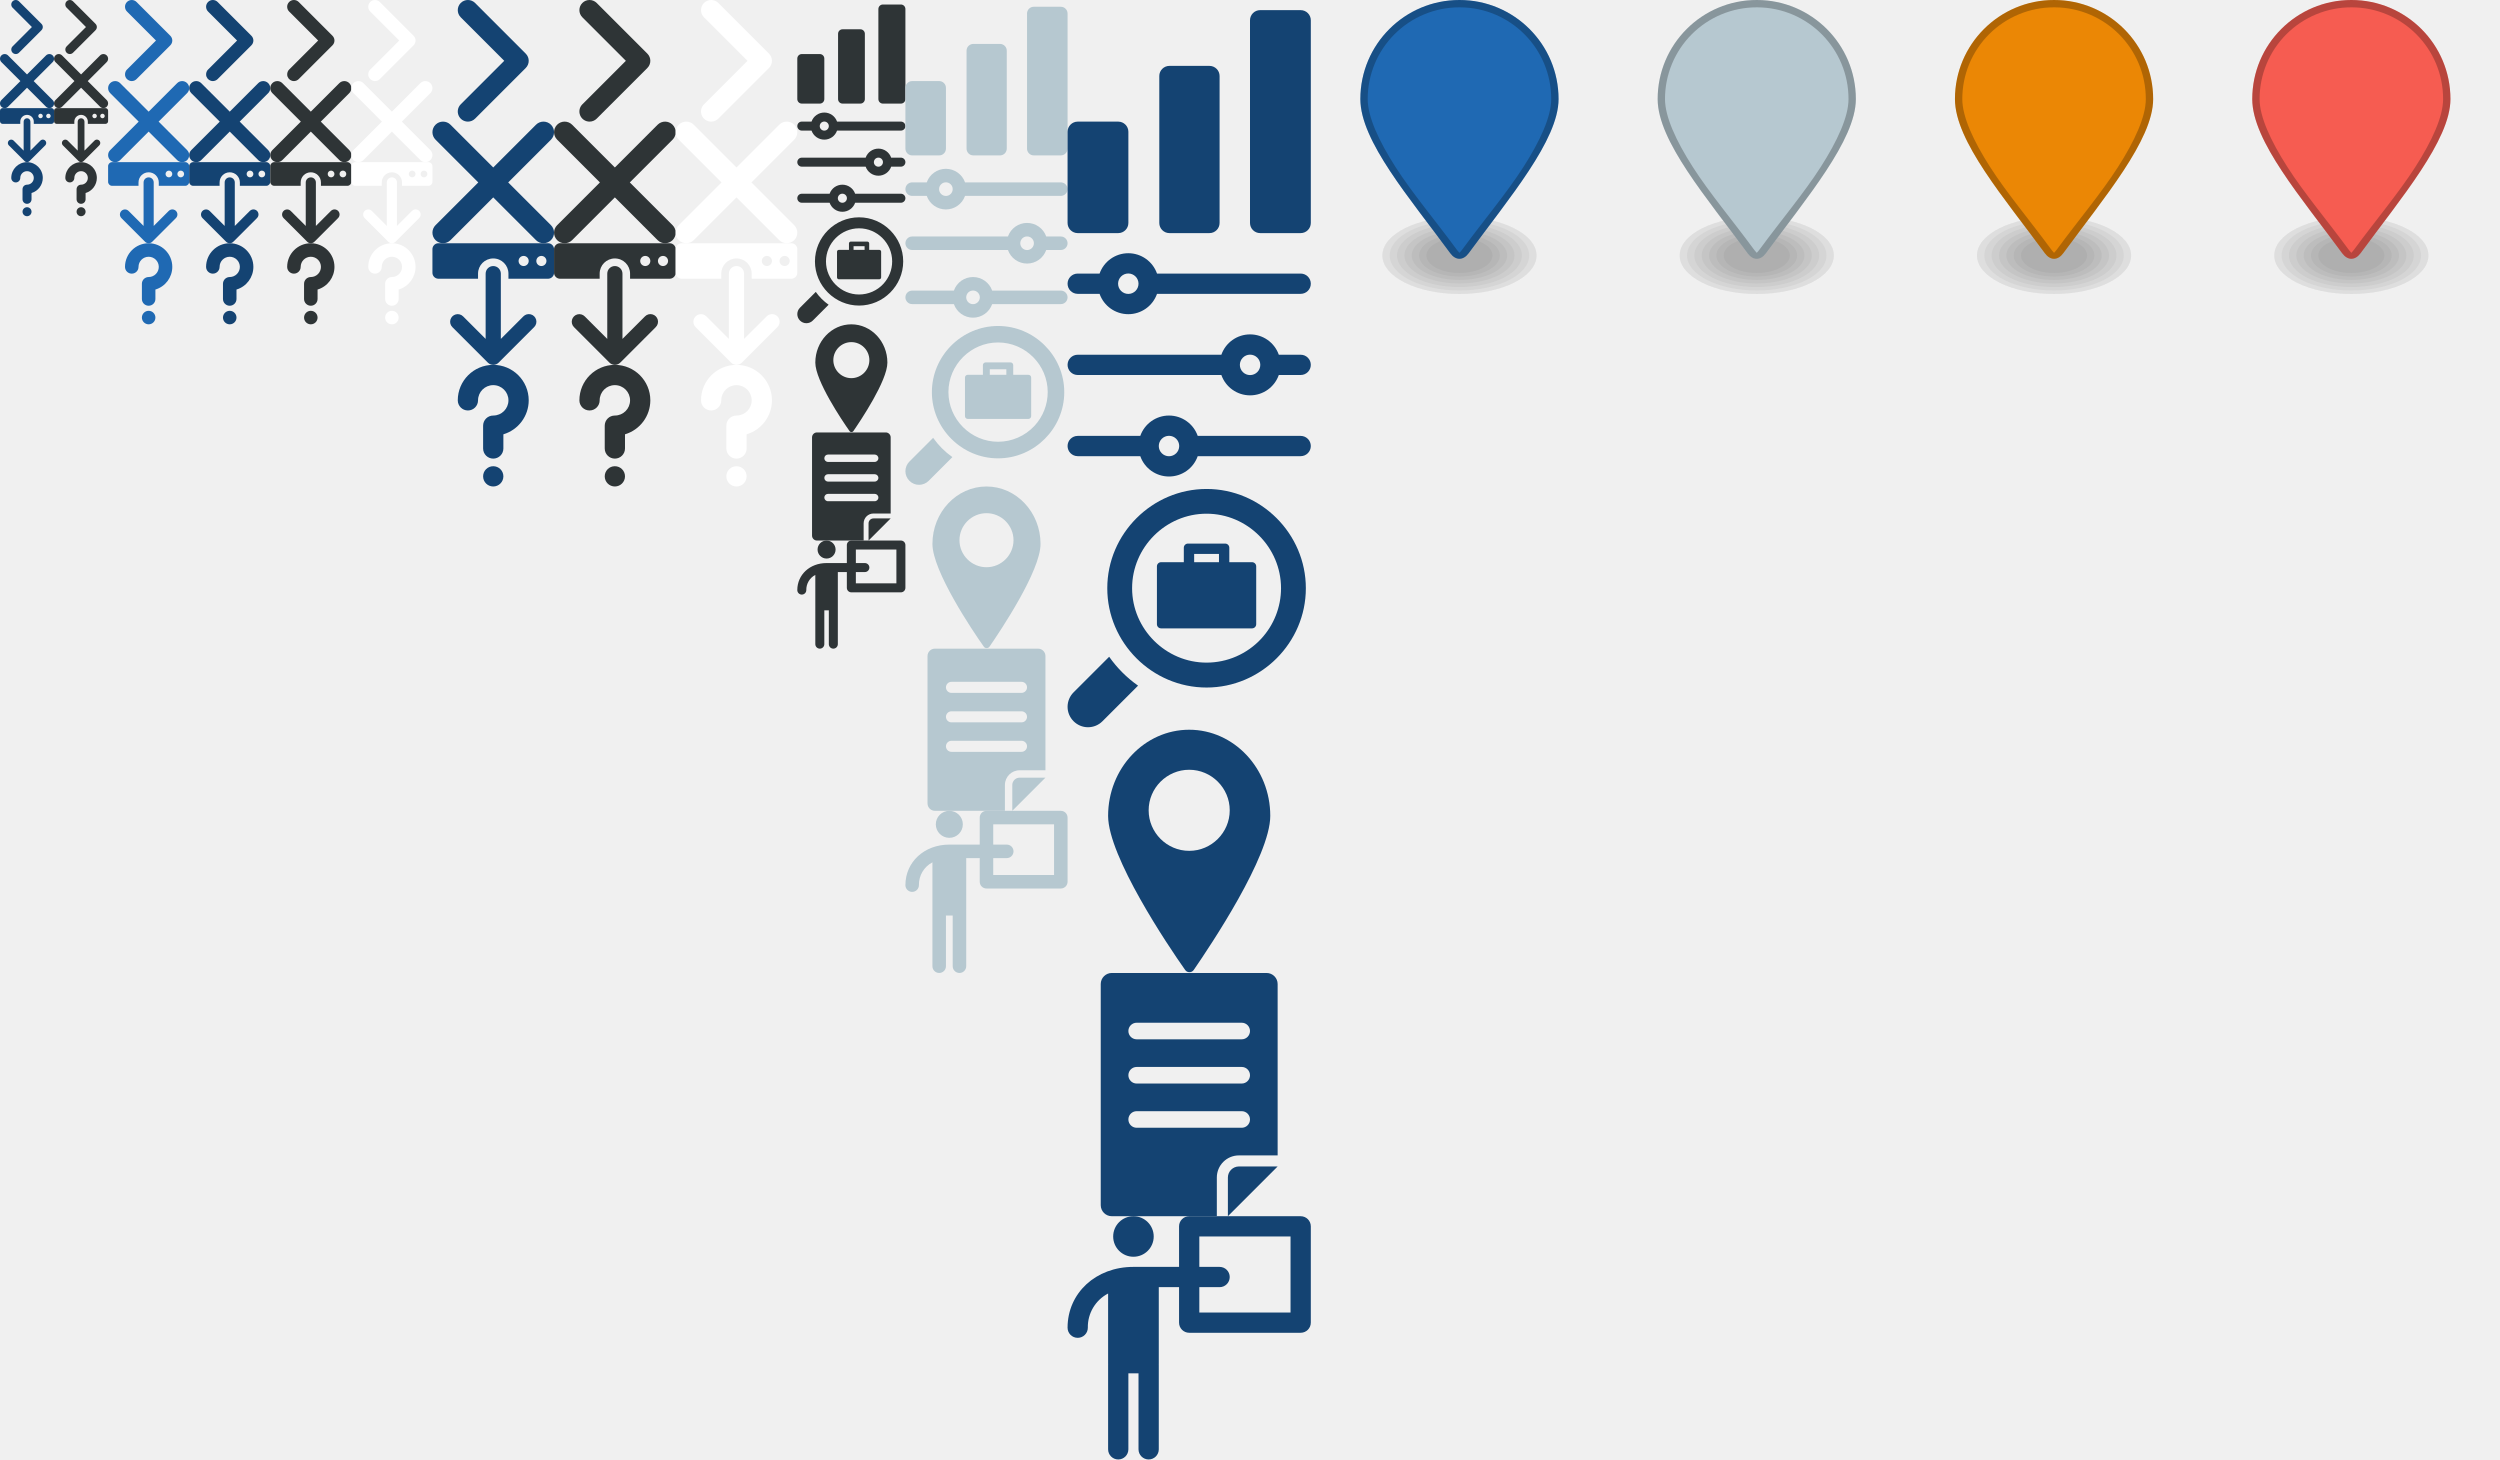
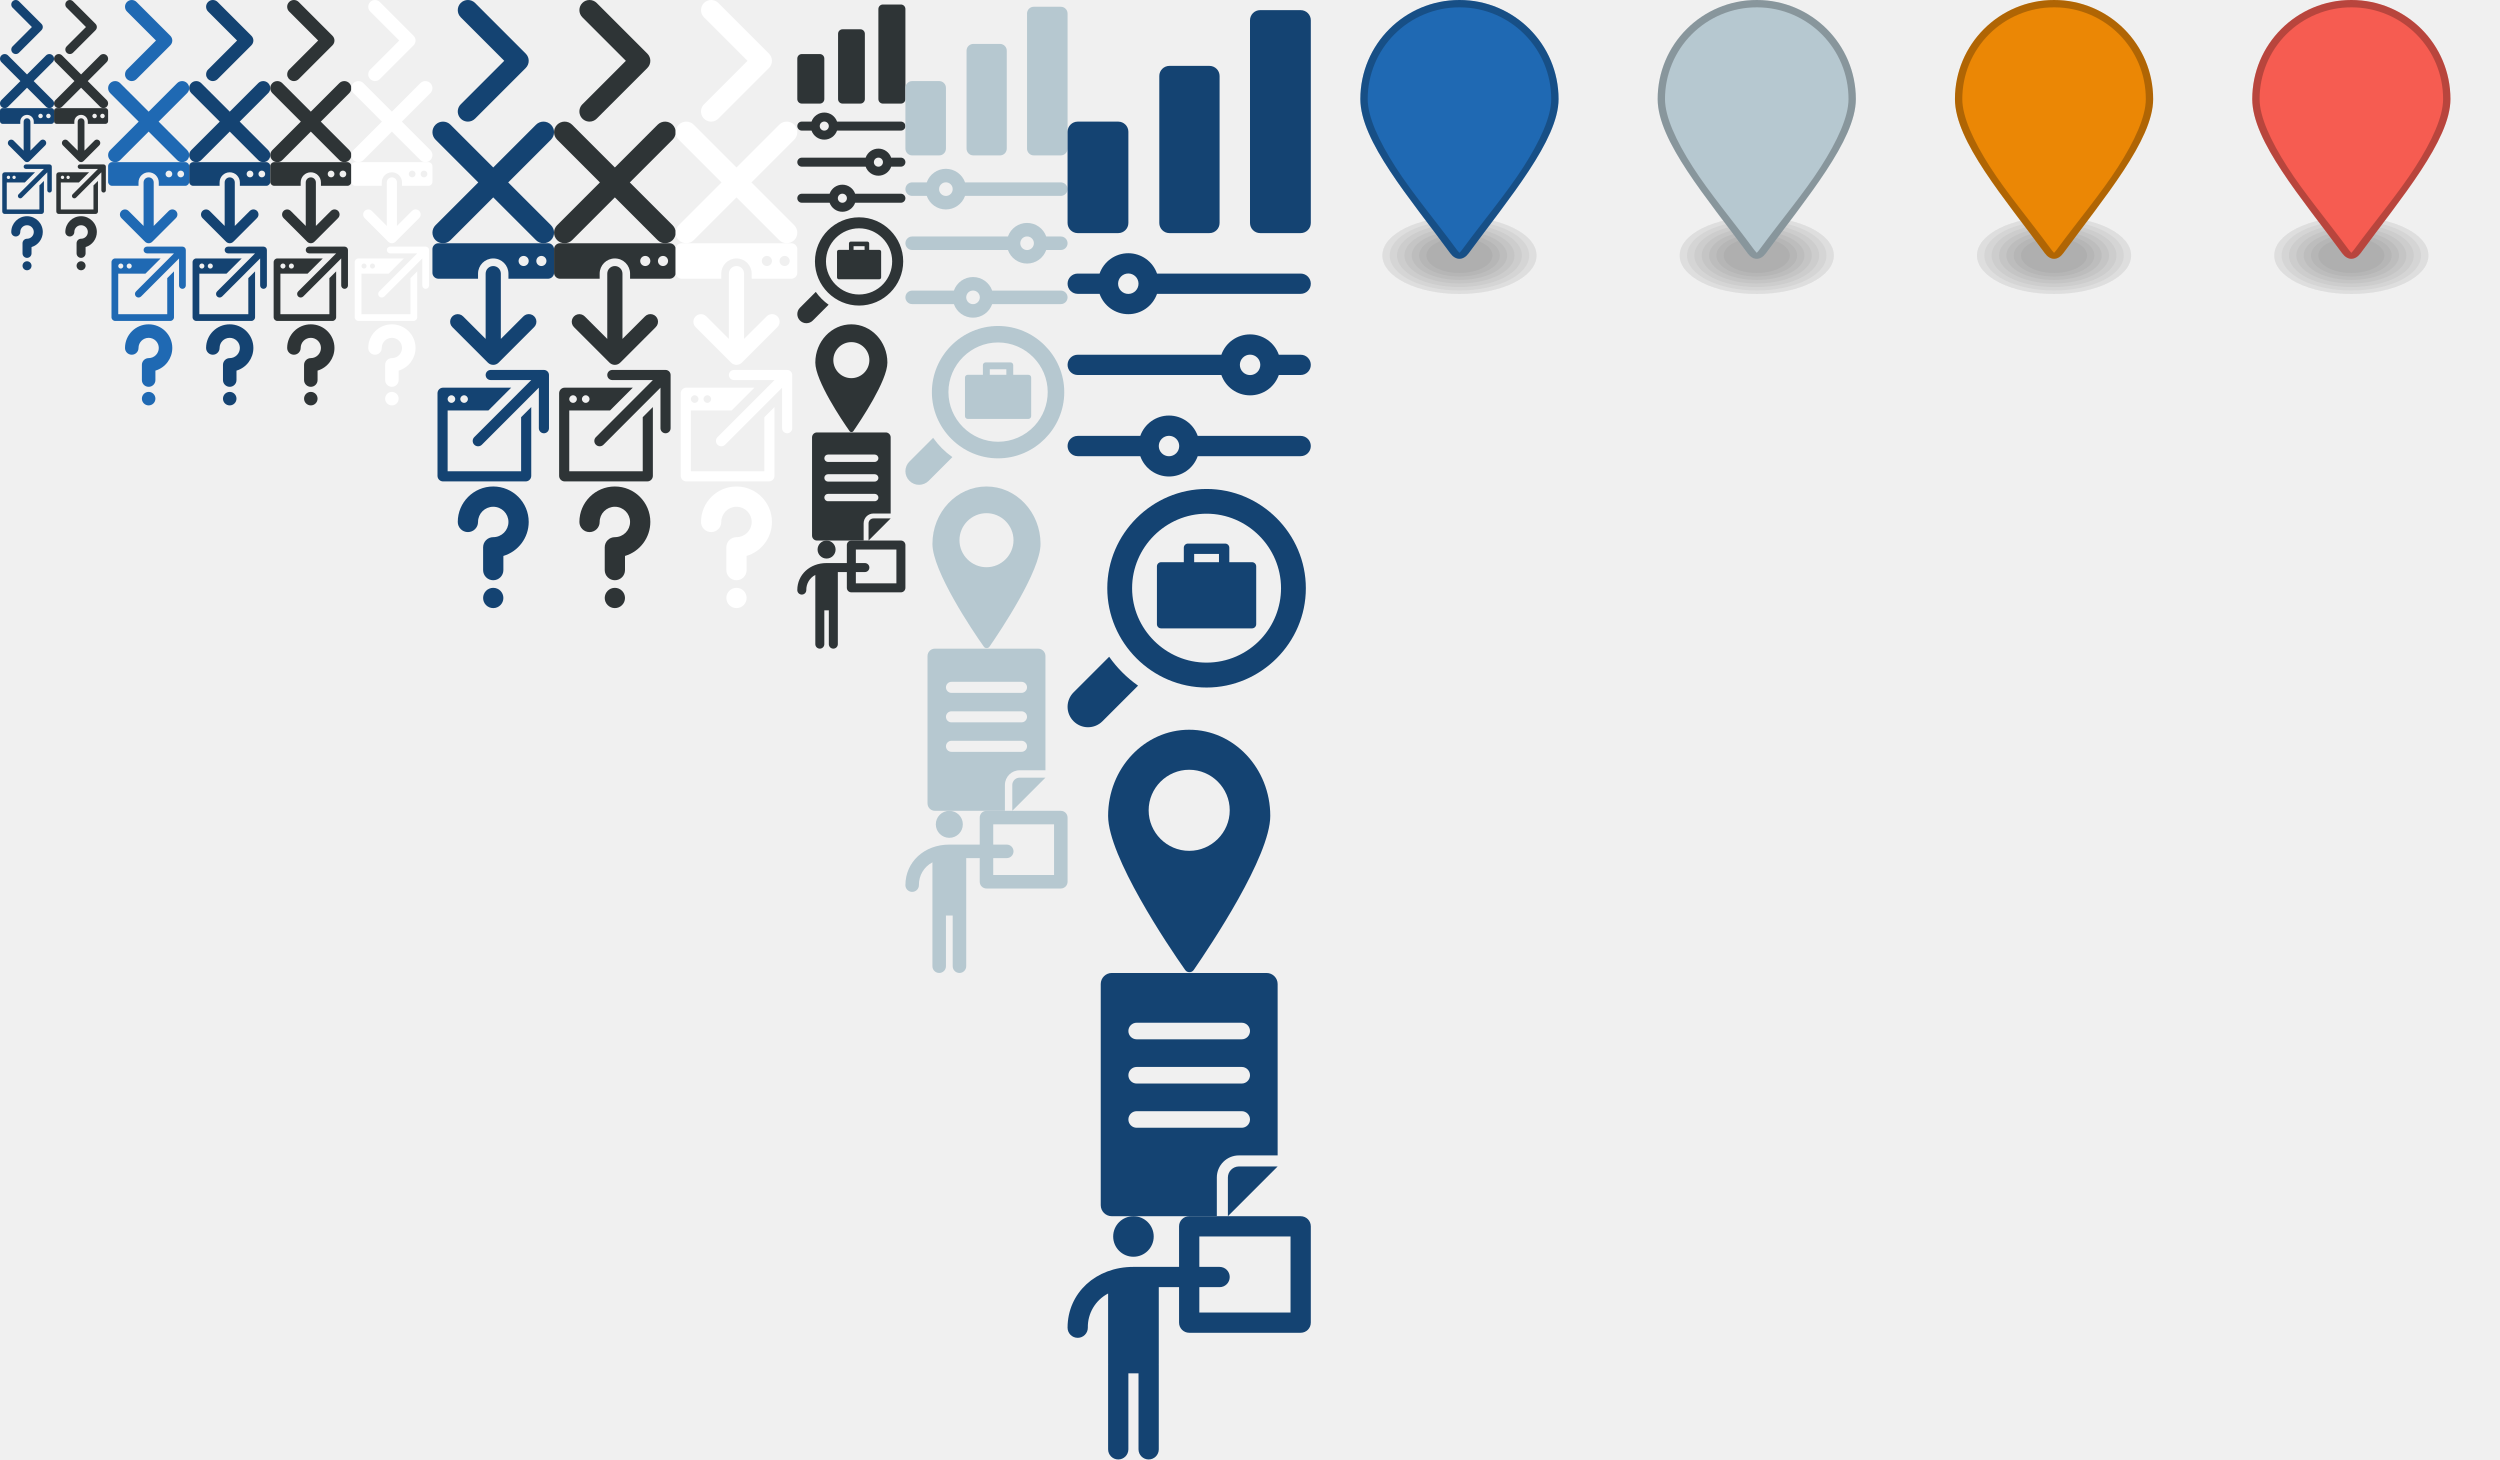
<svg xmlns="http://www.w3.org/2000/svg" xmlns:xlink="http://www.w3.org/1999/xlink" viewBox="0 0 370 216" width="370" height="216">
  <style>
    .dark-blue { fill: #144372; }
    .dark-grey { fill: #2e3436; }
    .blue { fill: #1f69b3; }
    .white { fill: white; }
    .grey { fill: #b6c8d0; }
    .orange { fill: #eb8705; }
    .red { fill: #f65c51; }
  </style>
  <symbol id="common--arrow-right" viewBox="0 0 28 48">
    <path d="M4 48a4 4 0 01-2.828-6.829L18.343 24 1.172 6.828a4 4 0 015.657-5.657l20 20a4 4 0 010 5.657l-20 20A3.989 3.989 0 014 48z" />
  </symbol>
  <symbol id="common--close" viewBox="0 0 46 46">
    <path d="M28.657 23L44.83 6.828a4 4 0 0 0-5.657-5.657L23 17.343 6.83 1.17a4 4 0 0 0-5.657 5.657L17.342 23 1.173 39.17a4 4 0 0 0 5.657 5.657L23 28.657l16.172 16.171a4 4 0 0 0 5.657-5.657z" />
  </symbol>
  <symbol id="common--download" viewBox="0 0 48 48">
    <path d="M7.879 33.121l14 14a2.999 2.999 0 0 0 4.242 0l14-14a3 3 0 1 0-4.242-4.242L27 37.758V12a3 3 0 0 0-6 0v25.758l-8.879-8.88a3 3 0 1 0-4.242 4.243z" />
    <path d="M45.799 0H2.2A2.373 2.373 0 0 0 0 2.514v8.972A2.373 2.373 0 0 0 2.201 14H18v-2a6 6 0 0 1 12 0v2h15.799A2.373 2.373 0 0 0 48 11.486V2.514A2.373 2.373 0 0 0 45.799 0zM36 9a2 2 0 1 1 2-2 2 2 0 0 1-2 2zm7 0a2 2 0 1 1 2-2 2 2 0 0 1-2 2z" />
  </symbol>
+   <symbol id="common--external-link" viewBox="0 0 48 48">
+     <path d="M35,20.65V42H6V18H22.09l9-9H4.2A2.2,2.2,0,0,0,2,11.2V43.8A2.2,2.2,0,0,0,4.2,46H36.8A2.2,2.2,0,0,0,39,43.8V16.65ZM12.5,12A1.5,1.5,0,1,1,11,13.5,1.5,1.5,0,0,1,12.5,12Zm-5,0A1.5,1.5,0,1,1,6,13.5,1.5,1.5,0,0,1,7.5,12Z" />
+     <path d="M44,2H23a2,2,0,0,0,0,4H39L16.51,28.52a2.1,2.1,0,0,0,3,3L42,9V25a2,2,0,0,0,4,0V4A2,2,0,0,0,44,2Z" />
+   </symbol>
  <symbol id="common--help" viewBox="0 0 28 48">
    <circle cx="14" cy="44" r="4" />
    <path d="M28 14a14 14 0 0 0-28 0 4 4 0 0 0 8 0 6 6 0 1 1 6 6 4 4 0 0 0-4 4v9a4 4 0 0 0 8 0v-5.59A14.02 14.02 0 0 0 28 14z" />
  </symbol>
-   <symbol id="group-common" viewBox="0 0 48 192">
+   <symbol id="group-common" viewBox="0 0 48 240">
    <use xlink:href="#common--arrow-right" width="48" height="48" />
    <use xlink:href="#common--close" width="48" height="48" y="48" />
    <use xlink:href="#common--download" width="48" height="48" y="96" />
-     <use xlink:href="#common--help" width="48" height="48" y="144" />
+     <use xlink:href="#common--external-link" width="48" height="48" y="144" />
+     <use xlink:href="#common--help" width="48" height="48" y="192" />
  </symbol>
-   <symbol id="group-common--8" viewBox="0 0 16 32">
-     <use xlink:href="#group-common" width="8" height="32" class="dark-blue" />
-     <use xlink:href="#group-common" width="8" height="32" x="8" class="dark-grey" />
+   <symbol id="group-common--8" viewBox="0 0 16 40">
+     <use xlink:href="#group-common" width="8" height="40" class="dark-blue" />
+     <use xlink:href="#group-common" width="8" height="40" x="8" class="dark-grey" />
  </symbol>
-   <symbol id="group-common--12" viewBox="0 0 48 48">
-     <use xlink:href="#group-common" width="12" height="48" class="blue" />
-     <use xlink:href="#group-common" width="12" height="48" x="12" class="dark-blue" />
-     <use xlink:href="#group-common" width="12" height="48" x="24" class="dark-grey" />
-     <use xlink:href="#group-common" width="12" height="48" x="36" class="white" />
+   <symbol id="group-common--12" viewBox="0 0 48 60">
+     <use xlink:href="#group-common" width="12" height="60" class="blue" />
+     <use xlink:href="#group-common" width="12" height="60" x="12" class="dark-blue" />
+     <use xlink:href="#group-common" width="12" height="60" x="24" class="dark-grey" />
+     <use xlink:href="#group-common" width="12" height="60" x="36" class="white" />
  </symbol>
-   <symbol id="group-common--18" viewBox="0 0 54 72">
-     <use xlink:href="#group-common" width="18" height="72" class="dark-blue" />
-     <use xlink:href="#group-common" width="18" height="72" x="18" class="dark-grey" />
-     <use xlink:href="#group-common" width="18" height="72" x="36" class="white" />
+   <symbol id="group-common--18" viewBox="0 0 54 90">
+     <use xlink:href="#group-common" width="18" height="90" class="dark-blue" />
+     <use xlink:href="#group-common" width="18" height="90" x="18" class="dark-grey" />
+     <use xlink:href="#group-common" width="18" height="90" x="36" class="white" />
  </symbol>
  <symbol id="content--infographic" viewBox="0 0 48 48">
    <path d="M10 24H2c-1.1 0-2 .9-2 2v18c0 1.1.9 2 2 2h8c1.1 0 2-.9 2-2V26c0-1.1-.9-2-2-2zM28 13h-7.9c-1.1 0-2 .9-2 2v29c0 1.1.9 2 2 2H28c1.1 0 2-.9 2-2V15c0-1.1-.9-2-2-2zM46 2h-8c-1.1 0-2 .9-2 2v40c0 1.1.9 2 2 2h8c1.1 0 2-.9 2-2V4c0-1.1-.9-2-2-2z" />
  </symbol>
  <symbol id="content--interactive" viewBox="0 0 48 44.064">
    <path d="M2 8.017h4.317a6.007 6.007 0 0011.334 0H46a2 2 0 000-4H17.651a6.006 6.006 0 00-11.334 0H2a2 2 0 000 4zM11.984 4a2.016 2.016 0 11-2.016 2.017A2.018 2.018 0 0111.984 4zM46 36.049H25.683a6.006 6.006 0 00-11.334 0H2a2 2 0 000 4h12.349a6.007 6.007 0 0011.334 0H46a2 2 0 000-4zm-25.984 4.015a2.016 2.016 0 112.016-2.015 2.018 2.018 0 01-2.016 2.015zM46 20.032h-4.317a6.007 6.007 0 00-11.334 0H2a2 2 0 000 4h28.349a6.006 6.006 0 0011.334 0H46a2 2 0 000-4zm-9.984 4.017a2.016 2.016 0 112.016-2.017 2.018 2.018 0 01-2.016 2.017z" />
  </symbol>
  <symbol id="content--job" viewBox="0 0 49 48">
    <path d="M8.38 33.8L1.2 40.98a4.116 4.116 0 0 0-1.199 2.904c0 2.258 1.857 4.115 4.115 4.115A4.116 4.116 0 0 0 7.02 46.8l7.18-7.18a24.01 24.01 0 0 1-5.82-5.82zM28 0C17.028 0 8 9.028 8 20s9.028 20 20 20 20-9.028 20-20v-.006C48 9.026 38.974 0 28.006 0H28zm11 30.18a15.008 15.008 0 0 1-11 4.802c-8.222 0-14.99-6.76-15-14.982v-.018c0-8.229 6.771-15 15-15s15 6.771 15 15c0 3.781-1.43 7.425-4 10.198z" />
    <path d="M37.167 14.75h-4.584v-2.917A.839.839 0 0 0 31.75 11h-7.5a.839.839 0 0 0-.833.833v2.917h-4.584a.84.84 0 0 0-.833.833V27.25a.839.839 0 0 0 .833.833h18.334A.839.839 0 0 0 38 27.25V15.583a.84.84 0 0 0-.833-.833zM25.5 13.083h5v1.667h-5v-1.667z" />
  </symbol>
  <symbol id="content--map" viewBox="0 0 48 48">
    <path d="M24 0C15.2 0 8 7.6 8 17c0 8 11.8 25.6 15.2 30.4.4.6 1.3.6 1.7 0C28.2 42.6 40 25 40 17c0-9.4-7.2-17-16-17zm0 23.9c-4.4 0-8-3.6-8-8s3.6-8 8-8 8 3.6 8 8-3.6 8-8 8z" />
  </symbol>
  <symbol id="content--report" viewBox="0 0 32 44">
    <path d="M30 0H2a2.006 2.006 0 0 0-2 2v40a2.006 2.006 0 0 0 2 2h19v-7a3.999 3.999 0 0 1 4-4h7V2a2.006 2.006 0 0 0-2-2zm-4.5 28h-19a1.5 1.5 0 0 1 0-3h19a1.5 1.5 0 0 1 0 3zm0-8h-19a1.5 1.5 0 0 1 0-3h19a1.5 1.5 0 0 1 0 3zm0-8h-19a1.5 1.5 0 0 1 0-3h19a1.5 1.5 0 0 1 0 3z" />
    <path d="M23 37v7l9-9h-7a2.006 2.006 0 0 0-2 2z" />
  </symbol>
  <symbol id="content--training" viewBox="0 0 48 48">
    <circle cx="13" cy="4" r="4" />
    <path d="M46 0H24a2 2 0 0 0-2 2v8h-9.024C5.578 10 0 15.16 0 22a2 2 0 0 0 4 0 7.453 7.453 0 0 1 4-6.75V29.1c0 .03.007.057.009.086-.002.03-.009.057-.009.087V46a2 2 0 0 0 4 0V31h2v15a2 2 0 0 0 4 0V29.273c0-.03-.007-.057-.009-.087.002-.029.009-.056.009-.086V14h4v7a2 2 0 0 0 2 2h22a2 2 0 0 0 2-2V2a2 2 0 0 0-2-2zM30 10h-4V4h18v15H26v-5h4a2 2 0 0 0 0-4z" />
  </symbol>
  <symbol id="group-content" viewBox="0 0 48 288">
    <use xlink:href="#content--infographic" width="48" height="48" />
    <use xlink:href="#content--interactive" width="48" height="48" y="48" />
    <use xlink:href="#content--job" width="48" height="48" y="96" />
    <use xlink:href="#content--map" width="48" height="48" y="144" />
    <use xlink:href="#content--report" width="48" height="48" y="192" />
    <use xlink:href="#content--training" width="48" height="48" y="240" />
  </symbol>
  <symbol id="group-content--16" viewBox="0 0 16 96">
    <use xlink:href="#group-content" width="16" height="96" class="dark-grey" />
  </symbol>
  <symbol id="group-content--24" viewBox="0 0 24 144">
    <use xlink:href="#group-content" width="24" height="144" class="grey" />
  </symbol>
  <symbol id="group-content--36" viewBox="0 0 36 216">
    <use xlink:href="#group-content" width="36" height="216" class="dark-blue" />
  </symbol>
  <symbol id="map-marker--marker" viewBox="0 0 30 45">
    <style>
    .shadow {
      fill: #000000;
      fill-opacity: 0.04;
    }
    .border {
      fill: #000000;
      fill-opacity: 0.25;
    }
  </style>
    <g class="shadow">
      <ellipse cx="15" cy="38.667" rx="11.667" ry="5.833" />
      <ellipse cx="15" cy="38.667" rx="11.667" ry="5.833" />
      <ellipse cx="15" cy="38.667" rx="10.556" ry="5.303" />
      <ellipse cx="15" cy="38.667" rx="9.444" ry="4.772" />
      <ellipse cx="15" cy="38.667" rx="8.333" ry="4.242" />
      <ellipse cx="15" cy="38.667" rx="7.222" ry="3.712" />
      <ellipse cx="15" cy="38.667" rx="6.111" ry="3.182" />
      <ellipse cx="15" cy="38.667" rx="5" ry="2.651" />
    </g>
    <path d="M30 15c0 6.194-7.5 15-13.611 23.333-.815 1.111-1.963 1.111-2.778 0C7.5 30 0 21.359 0 15 0 6.716 6.716 0 15 0c8.284 0 15 6.716 15 15z" />
    <path d="M15 0C6.716 0 0 6.716 0 15c0 6.359 7.5 15 13.611 23.333.833 1.137 1.963 1.111 2.778 0C22.5 30 30 21.194 30 15c0-8.284-6.716-15-15-15zm-.048 38.217a5.349 5.349 0 01-.444-.541c-3.069-4.185-6.67-8.459-9.197-12.412-2.529-3.952-4.2-7.598-4.2-10.264A13.873 13.873 0 0115 1.111h.09A13.873 13.873 0 0128.889 15c0 2.666-1.671 6.312-4.2 10.264-2.527 3.953-6.128 8.227-9.197 12.412a5.283 5.283 0 01-.492.592l-.048-.051z" class="border" />
  </symbol>
  <symbol id="group-map-marker" viewBox="0 0 48 48">
    <use xlink:href="#map-marker--marker" width="48" height="48" />
  </symbol>
  <symbol id="group-map-marker--44" viewBox="0 0 176 44">
    <use xlink:href="#group-map-marker" width="44" height="44" class="blue" />
    <use xlink:href="#group-map-marker" width="44" height="44" x="44" class="grey" />
    <use xlink:href="#group-map-marker" width="44" height="44" x="88" class="orange" />
    <use xlink:href="#group-map-marker" width="44" height="44" x="132" class="red" />
  </symbol>
-   <use xlink:href="#group-common--8" width="16" height="32" />
-   <use xlink:href="#group-common--12" width="48" height="48" x="16" />
-   <use xlink:href="#group-common--18" width="54" height="72" x="64" />
+   <use xlink:href="#group-common--8" width="16" height="40" />
+   <use xlink:href="#group-common--12" width="48" height="60" x="16" />
+   <use xlink:href="#group-common--18" width="54" height="90" x="64" />
  <use xlink:href="#group-content--16" width="16" height="96" x="118" />
  <use xlink:href="#group-content--24" width="24" height="144" x="134" />
  <use xlink:href="#group-content--36" width="36" height="216" x="158" />
  <use xlink:href="#group-map-marker--44" width="176" height="44" x="194" />
</svg>
